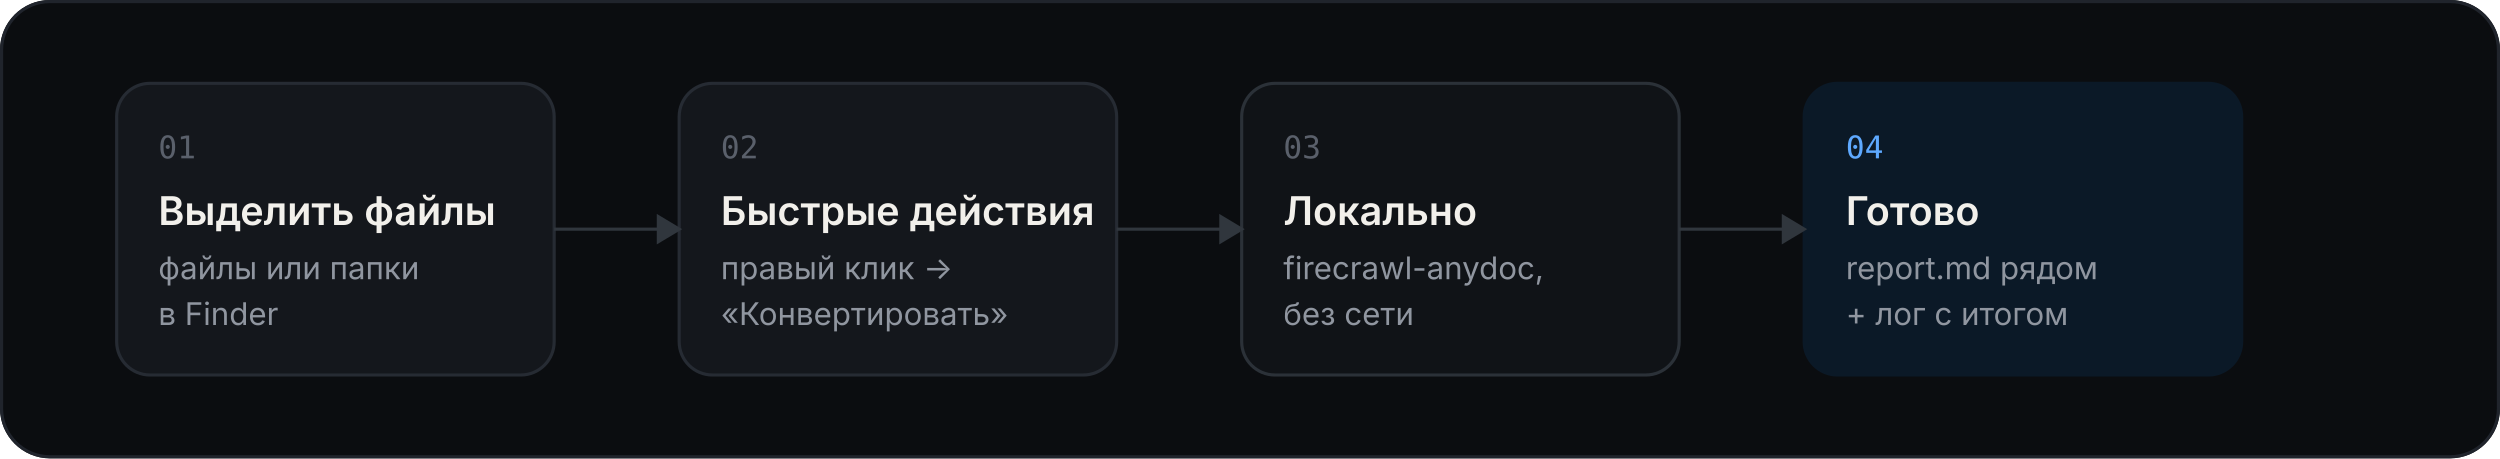
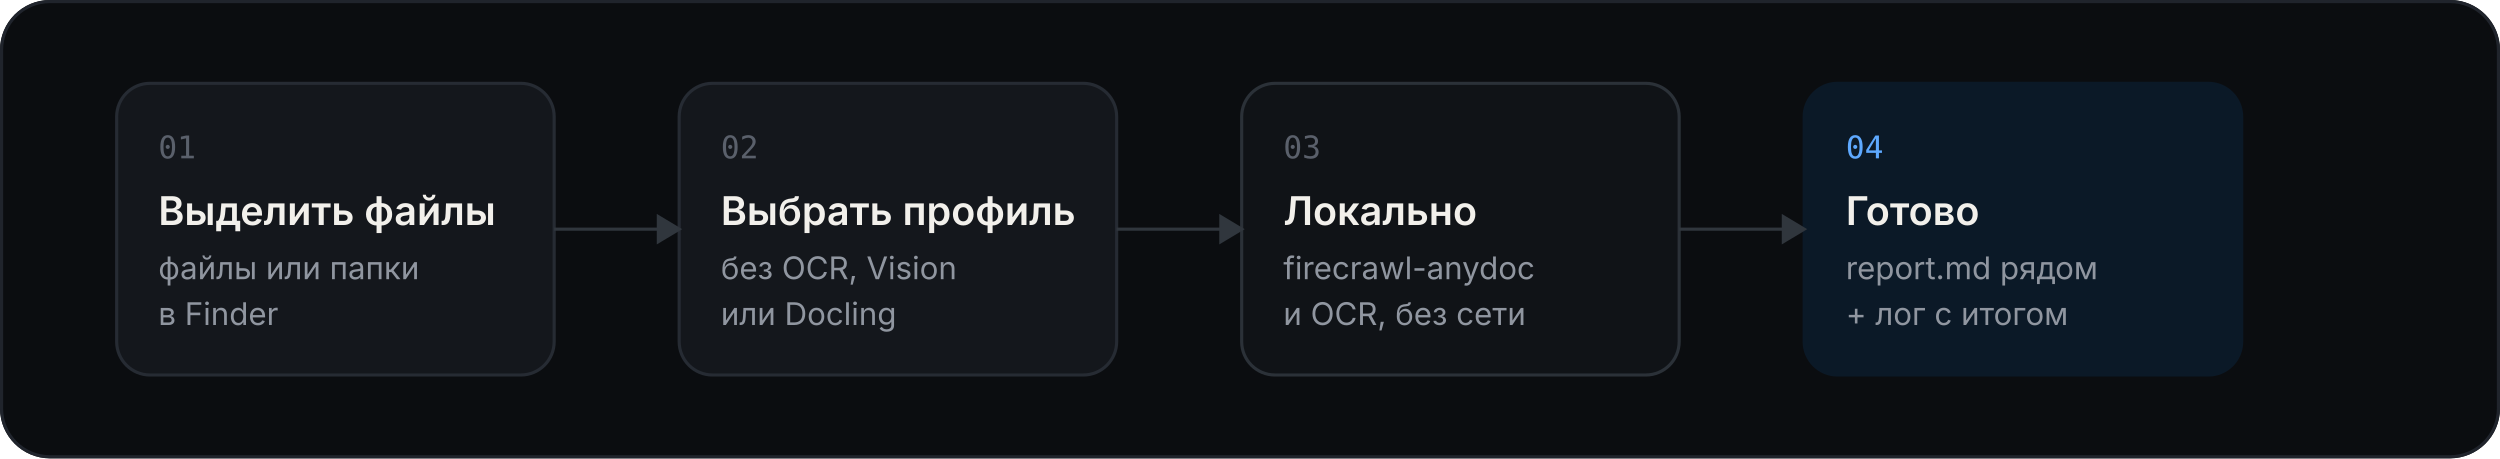
<svg xmlns="http://www.w3.org/2000/svg" width="1200" height="220" viewBox="0 0 1200 220" role="img" aria-labelledby="wf-title wf-desc">
  <defs>
    <style>
      .sans { font-family: -apple-system, BlinkMacSystemFont, "Segoe UI", "PingFang SC", sans-serif; }
      .mono { font-family: ui-monospace, SFMono-Regular, Menlo, monospace; }
    </style>
  </defs>
  <rect width="1200" height="220" rx="24" fill="#0B0D10" />
  <rect x="0.75" y="0.75" width="1198.5" height="218.5" rx="23.25" fill="none" stroke="#20242C" stroke-width="1.5" />
  <rect x="56" y="40" width="210" height="140" rx="16" fill="#14171C" stroke="#262B33" stroke-width="1.5" />
  <text class="mono" x="76" y="76" font-size="15" fill="#5A606B">01</text>
  <text class="sans" x="76" y="108" font-size="19" font-weight="600" fill="#F2F0EB">Выделить файлы</text>
  <text class="sans" x="76" y="134" font-size="15" fill="#9096A0">файлы или папки</text>
  <text class="sans" x="76" y="156" font-size="15" fill="#9096A0">в Finder</text>
  <rect x="326" y="40" width="210" height="140" rx="16" fill="#14171C" stroke="#262B33" stroke-width="1.5" />
  <text class="mono" x="346" y="76" font-size="15" fill="#5A606B">02</text>
-   <text class="sans" x="346" y="108" font-size="19" font-weight="600" fill="#F2F0EB">Быстрые действия</text>
-   <text class="sans" x="346" y="134" font-size="15" fill="#9096A0">правый клик →</text>
-   <text class="sans" x="346" y="156" font-size="15" fill="#9096A0">«Конвертировать»</text>
+   <text class="sans" x="346" y="108" font-size="19" font-weight="600" fill="#F2F0EB">Выбрать профиль</text>
+   <text class="sans" x="346" y="134" font-size="15" fill="#9096A0">без OCR, Vision</text>
+   <text class="sans" x="346" y="156" font-size="15" fill="#9096A0">или Docling</text>
  <rect x="596" y="40" width="210" height="140" rx="16" fill="#101317" stroke="#2B3138" stroke-width="1.5" />
  <text class="mono" x="616" y="76" font-size="15" fill="#5A606B">03</text>
  <text class="sans" x="616" y="108" font-size="19" font-weight="600" fill="#F2F0EB">Локально</text>
-   <text class="sans" x="616" y="134" font-size="15" fill="#9096A0">firecrawl-anydoc,</text>
-   <text class="sans" x="616" y="156" font-size="15" fill="#9096A0">без сети</text>
+   <text class="sans" x="616" y="134" font-size="15" fill="#9096A0">firecrawl-anydoc</text>
+   <text class="sans" x="616" y="156" font-size="15" fill="#9096A0">и OCR, без сети</text>
  <rect x="866" y="40" width="210" height="140" rx="16" fill="#0A84FF" opacity="0.10" stroke="#0A84FF" stroke-width="1.5" />
  <text class="mono" x="886" y="76" font-size="15" fill="#5EA9FF">04</text>
  <text class="sans" x="886" y="108" font-size="19" font-weight="600" fill="#F2F0EB">Готово</text>
  <text class="sans" x="886" y="134" font-size="15" fill="#9096A0">report.md рядом</text>
  <text class="sans" x="886" y="156" font-size="15" fill="#9096A0">+ лог с итогом</text>
  <g stroke="#30363D" stroke-width="1.5" fill="#30363D">
    <path d="M266 110 H316" fill="none" stroke="#30363D" />
    <path d="M316 104 L326 110 L316 116 Z" />
    <path d="M536 110 H586" fill="none" stroke="#30363D" />
    <path d="M586 104 L596 110 L586 116 Z" />
    <path d="M806 110 H856" fill="none" stroke="#30363D" />
    <path d="M856 104 L866 110 L856 116 Z" />
  </g>
</svg>
